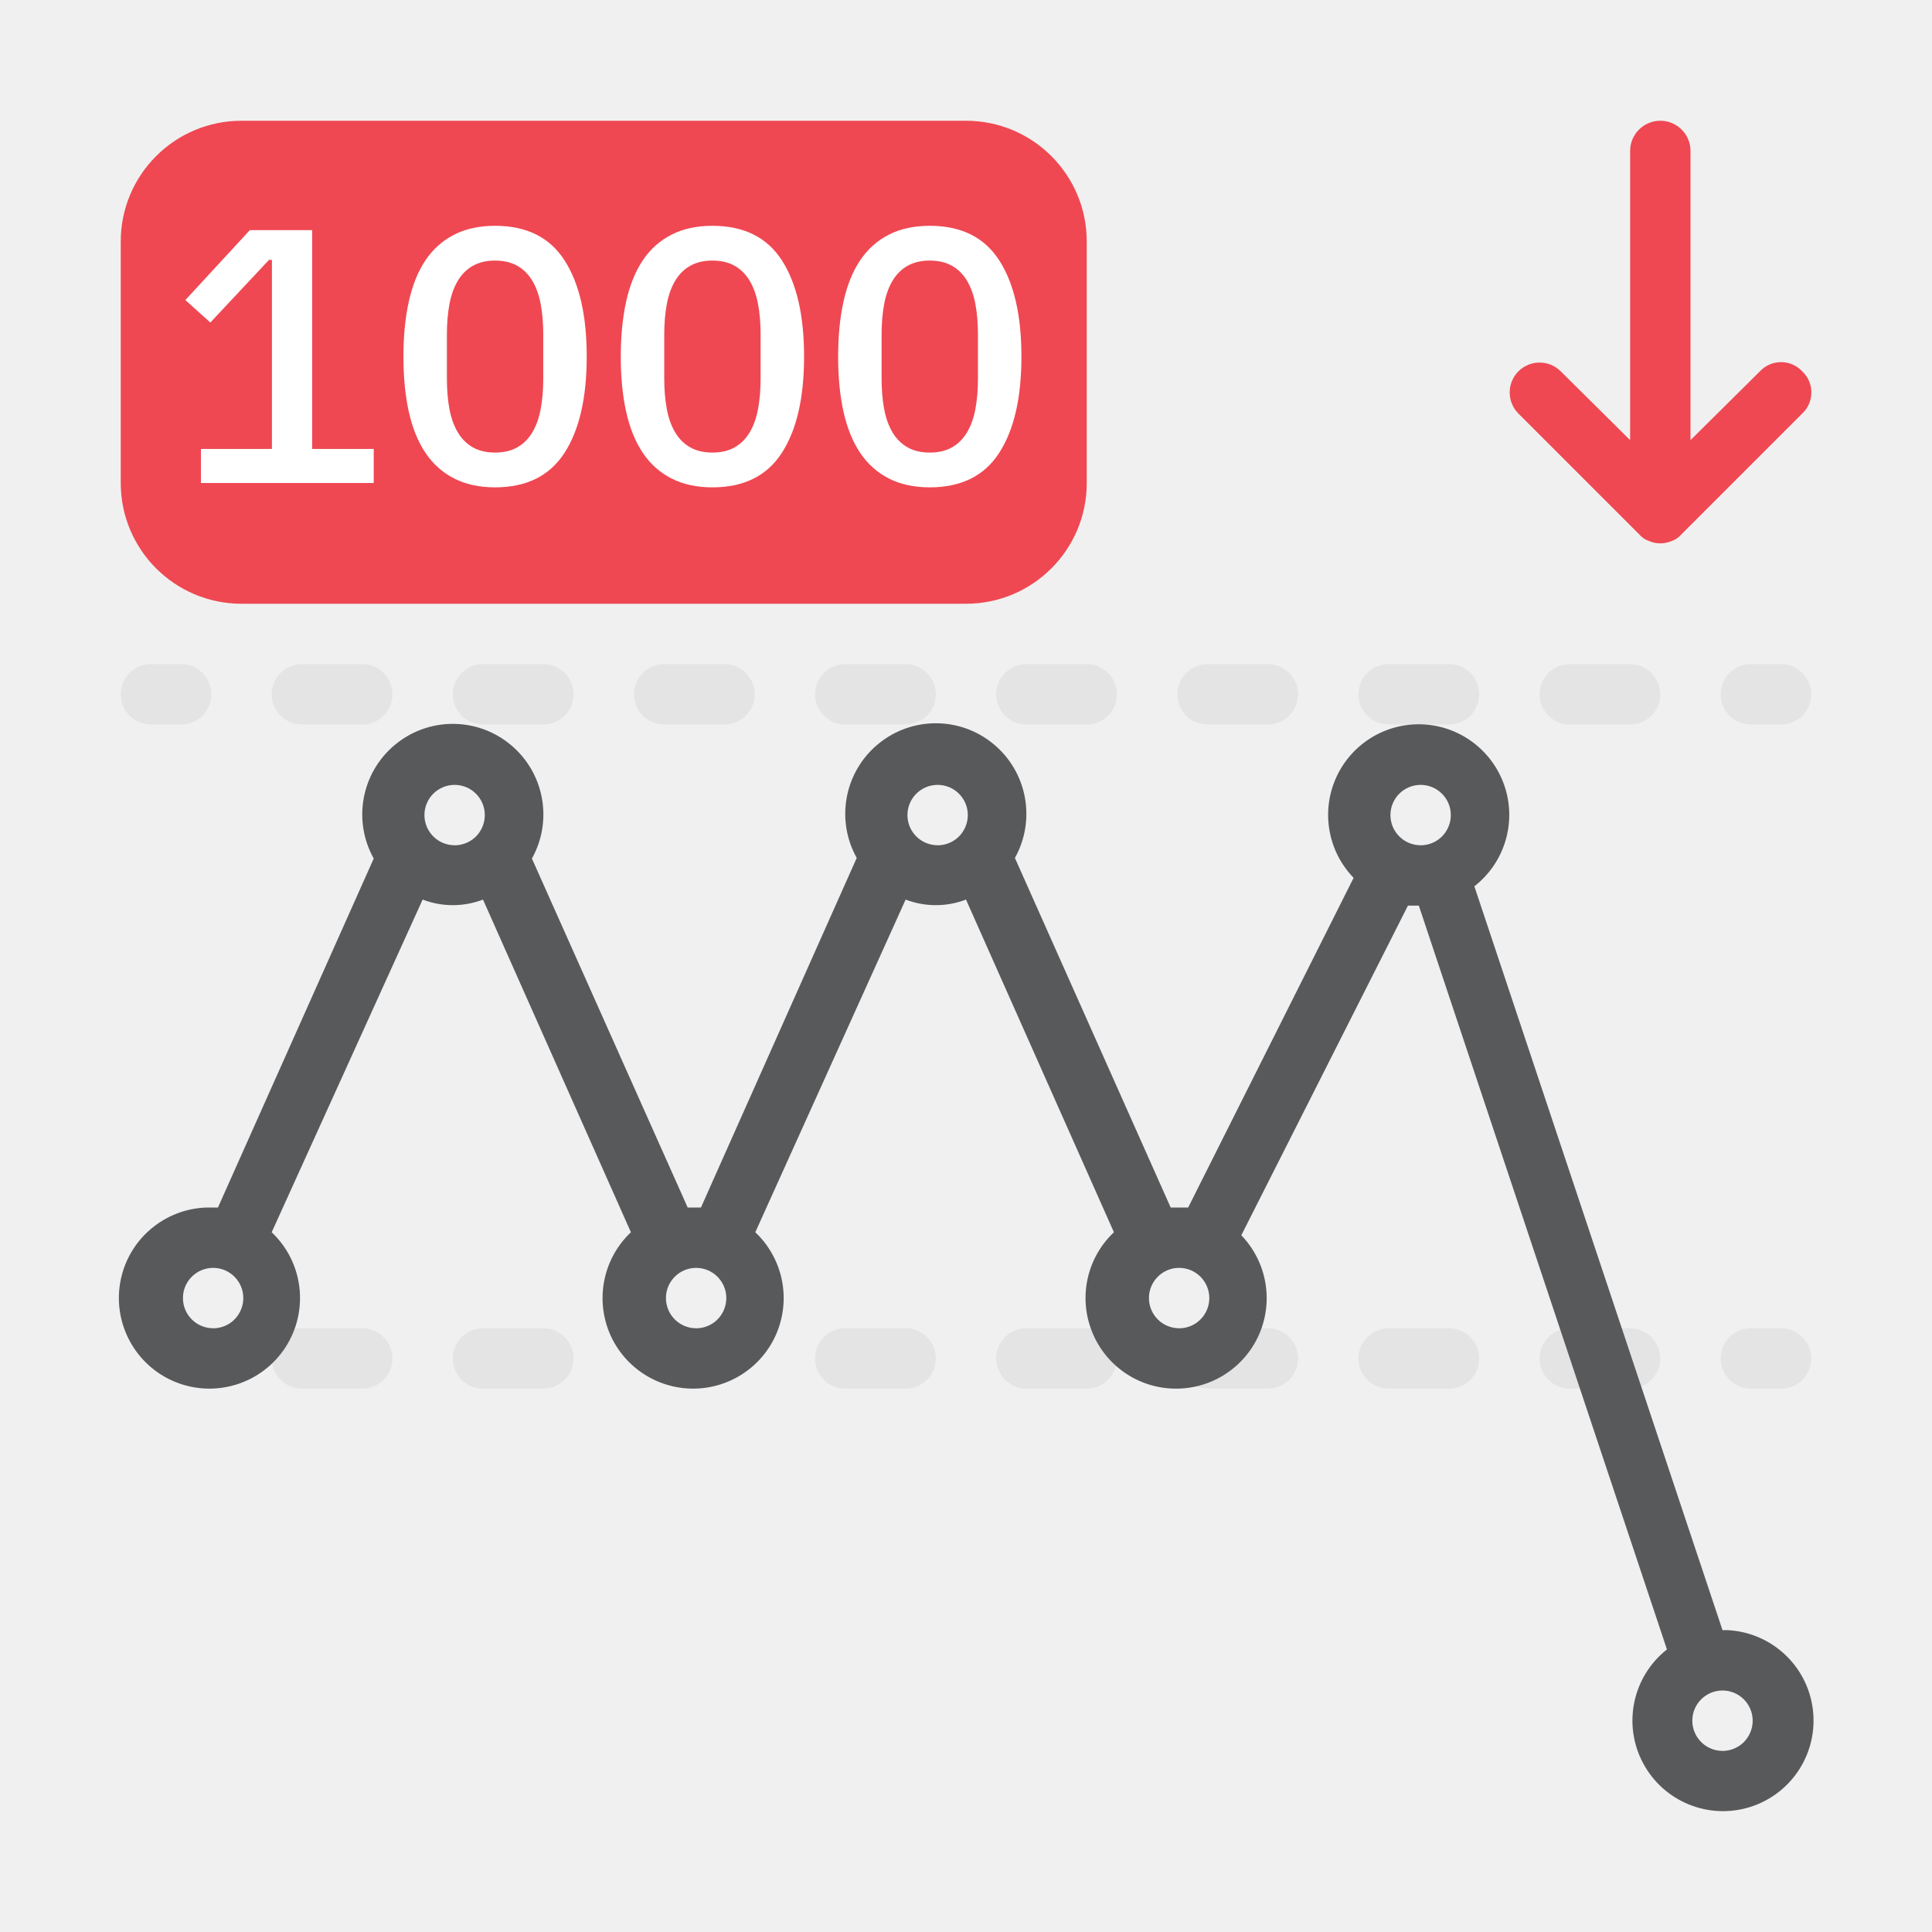
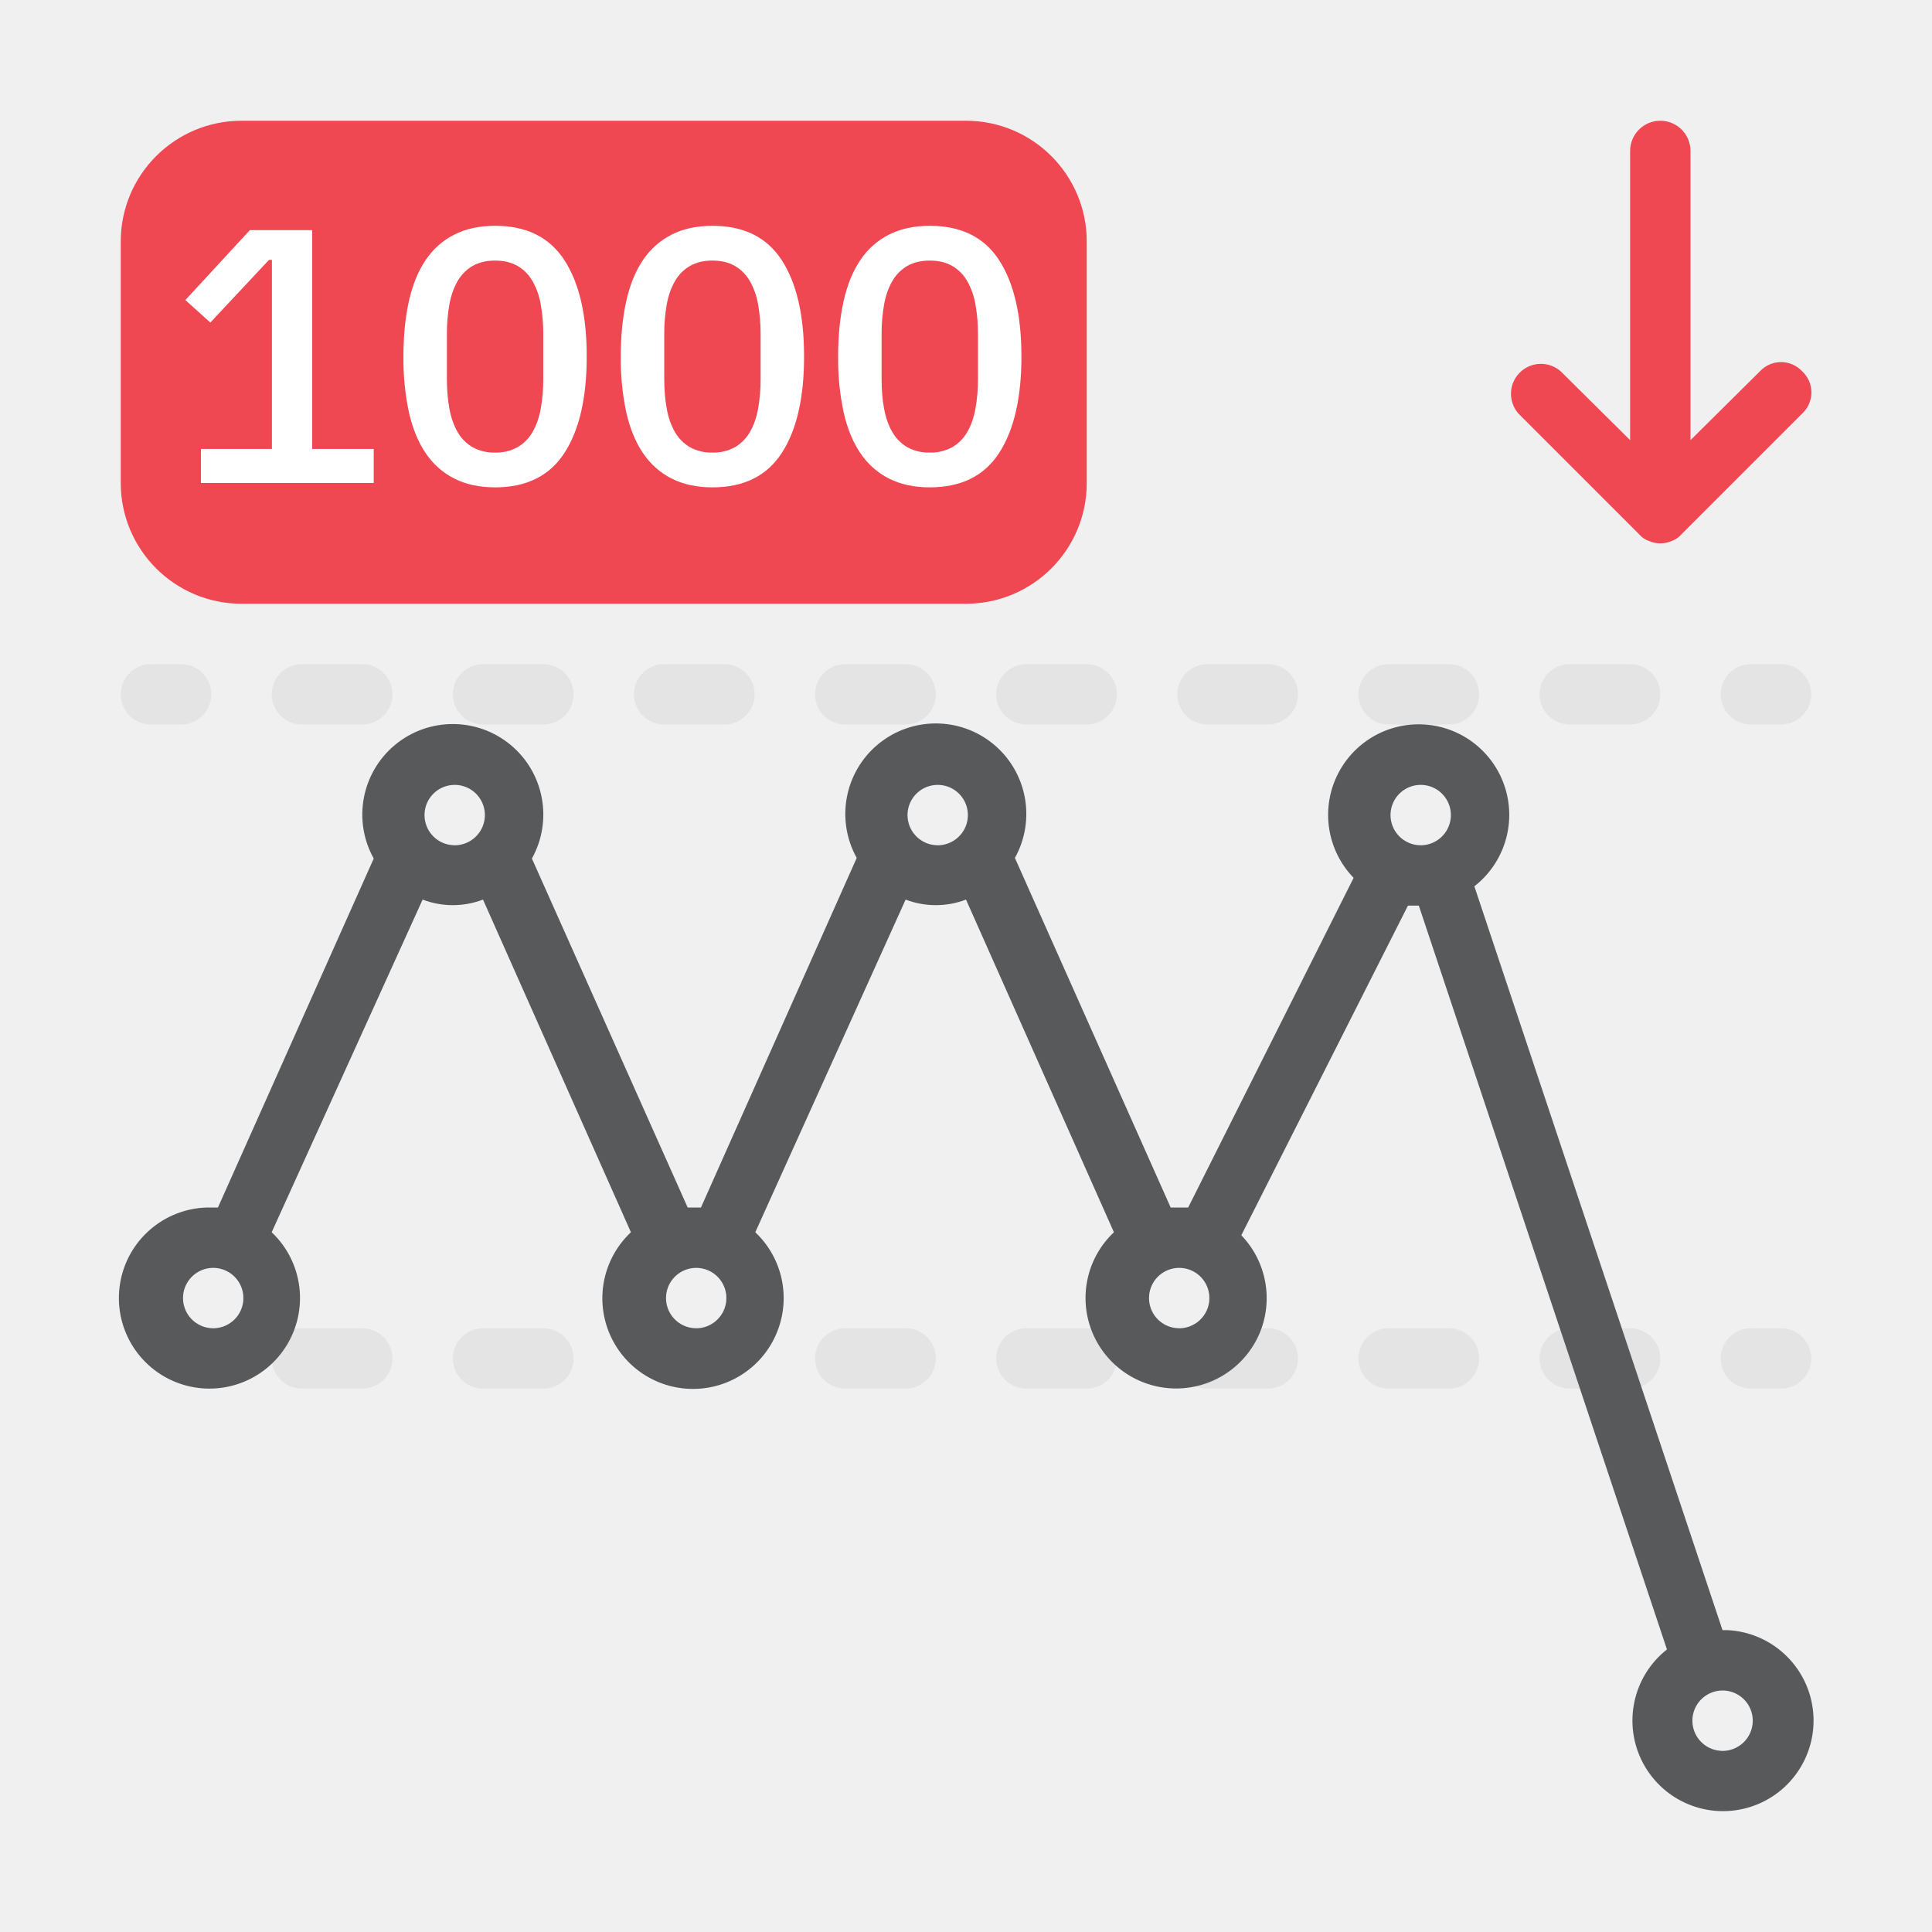
<svg xmlns="http://www.w3.org/2000/svg" width="32" height="32" viewBox="0 0 32 32">
  <g fill="none" fill-rule="evenodd">
-     <g>
-       <g>
-         <g>
-           <g>
-             <g transform="translate(-24 -716) translate(0 120) translate(0 444) translate(0 148) translate(24 4)">
-               <path fill="#E4E4E4" fill-rule="nonzero" d="M29.5 23H29c-.276 0-.5-.224-.5-.5s.224-.5.5-.5h.5c.276 0 .5.224.5.5s-.224.5-.5.5zM27 23h-1c-.276 0-.5-.224-.5-.5s.224-.5.5-.5h1c.276 0 .5.224.5.5s-.224.5-.5.5zm-3 0h-1c-.276 0-.5-.224-.5-.5s.224-.5.5-.5h1c.276 0 .5.224.5.5s-.224.5-.5.5zm-3 0h-1c-.276 0-.5-.224-.5-.5s.224-.5.5-.5h1c.276 0 .5.224.5.5s-.224.5-.5.5zm-3 0h-1c-.276 0-.5-.224-.5-.5s.224-.5.5-.5h1c.276 0 .5.224.5.5s-.224.5-.5.5zm-3 0h-1c-.276 0-.5-.224-.5-.5s.224-.5.5-.5h1c.276 0 .5.224.5.5s-.224.5-.5.5zm-6 0H8c-.276 0-.5-.224-.5-.5s.224-.5.5-.5h1c.276 0 .5.224.5.5s-.224.5-.5.5zm-3 0H5c-.276 0-.5-.224-.5-.5s.224-.5.5-.5h1c.276 0 .5.224.5.5s-.224.5-.5.5zM29.5 12H29c-.276 0-.5-.224-.5-.5s.224-.5.5-.5h.5c.276 0 .5.224.5.5s-.224.5-.5.5zM27 12h-1c-.276 0-.5-.224-.5-.5s.224-.5.5-.5h1c.276 0 .5.224.5.5s-.224.5-.5.5zm-3 0h-1c-.276 0-.5-.224-.5-.5s.224-.5.5-.5h1c.276 0 .5.224.5.5s-.224.5-.5.5zm-3 0h-1c-.276 0-.5-.224-.5-.5s.224-.5.5-.5h1c.276 0 .5.224.5.5s-.224.5-.5.5zm-3 0h-1c-.276 0-.5-.224-.5-.5s.224-.5.5-.5h1c.276 0 .5.224.5.5s-.224.5-.5.5zm-3 0h-1c-.276 0-.5-.224-.5-.5s.224-.5.5-.5h1c.276 0 .5.224.5.5s-.224.5-.5.5zm-3 0h-1c-.276 0-.5-.224-.5-.5s.224-.5.5-.5h1c.276 0 .5.224.5.5s-.224.5-.5.5zm-3 0H8c-.276 0-.5-.224-.5-.5s.224-.5.5-.5h1c.276 0 .5.224.5.5s-.224.5-.5.5zm-3 0H5c-.276 0-.5-.224-.5-.5s.224-.5.5-.5h1c.276 0 .5.224.5.5s-.224.5-.5.5zM3 12h-.5c-.276 0-.5-.224-.5-.5s.224-.5.5-.5H3c.276 0 .5.224.5.5s-.224.5-.5.5z" />
-               <path fill="#EF4852" fill-rule="nonzero" d="M29.85 6.15c-.09-.097-.217-.152-.35-.152-.133 0-.26.055-.35.152L28 7.29V2.5c0-.276-.224-.5-.5-.5s-.5.224-.5.5v4.79l-1.15-1.14c-.193-.193-.507-.193-.7 0-.193.193-.193.507 0 .7l2 2c.042.05.098.089.16.11.121.053.259.053.38 0 .062-.021.118-.06.16-.11l2-2c.097-.09.152-.217.152-.35 0-.133-.055-.26-.152-.35z" />
-               <path fill="#58595B" fill-rule="nonzero" d="M28.53 27l-4.11-12.32c.49-.382.694-1.026.513-1.62-.182-.595-.71-1.016-1.33-1.06-.62-.043-1.203.3-1.465.864-.262.563-.15 1.23.282 1.676L19.68 20h-.29l-2.58-5.79c.352-.63.204-1.423-.352-1.884-.555-.462-1.36-.462-1.916 0-.556.461-.704 1.253-.352 1.884L11.61 20h-.22l-2.58-5.78c.352-.63.204-1.423-.352-1.884-.555-.462-1.36-.462-1.916 0-.556.461-.704 1.253-.352 1.884L3.61 20H3.5c-.722-.015-1.353.487-1.5 1.195-.146.707.232 1.419.9 1.693.669.274 1.437.032 1.83-.575.391-.607.295-1.407-.23-1.903L7 14.9c.322.123.678.123 1 0l2.45 5.51c-.447.422-.59 1.074-.364 1.645.227.57.78.945 1.394.945.614 0 1.167-.374 1.394-.945.227-.571.083-1.223-.364-1.645L15 14.9c.322.123.678.123 1 0l2.45 5.51c-.442.417-.589 1.06-.37 1.628.217.568.756.948 1.364.962.608.015 1.165-.34 1.41-.896.244-.557.128-1.206-.294-1.644L23.32 15h.18l4.11 12.32c-.57.449-.737 1.242-.396 1.882.34.64 1.09.946 1.781.725.691-.221 1.125-.905 1.03-1.625-.094-.719-.69-1.267-1.415-1.302h-.08zm-25-5c-.276 0-.5-.224-.5-.5s.224-.5.5-.5.5.224.5.5c0 .138-.057.27-.157.365-.1.094-.235.143-.373.135h.03zm4-8c-.276 0-.5-.224-.5-.5s.224-.5.5-.5.5.224.5.5c0 .138-.057.27-.157.365-.1.094-.235.143-.373.135h.03zm4 8c-.276 0-.5-.224-.5-.5s.224-.5.5-.5.5.224.5.5c0 .138-.057.27-.157.365-.1.094-.235.143-.373.135h.03zm4-8c-.276 0-.5-.224-.5-.5s.224-.5.5-.5.5.224.5.5c0 .138-.057.27-.157.365-.1.094-.235.143-.373.135h.03zm4 8c-.276 0-.5-.224-.5-.5s.224-.5.5-.5.5.224.5.5c0 .138-.057.27-.157.365-.1.094-.235.143-.373.135h.03zm4-8c-.276 0-.5-.224-.5-.5s.224-.5.5-.5.5.224.5.5c0 .138-.057.27-.157.365-.1.094-.235.143-.373.135h.03zm5 15c-.276 0-.5-.224-.5-.5s.224-.5.5-.5.5.224.5.5c0 .138-.057.27-.157.365-.1.094-.235.143-.373.135h.03z" />
-               <path d="M0 0H32V32H0z" />
-               <rect width="16" height="8" x="2" y="2" fill="#EF4852" fill-rule="nonzero" rx="2" />
-               <path fill="#FFF" fill-rule="nonzero" d="M3.328 8v-.564h1.176V4.304h-.048l-.972 1.038-.414-.372 1.068-1.158H5.17v3.624h1.02V8H3.328zm4.872.072c-.26 0-.486-.049-.678-.147-.192-.098-.35-.239-.474-.423s-.216-.41-.276-.678c-.06-.268-.09-.574-.09-.918 0-.34.03-.645.09-.915s.152-.497.276-.681c.124-.184.282-.325.474-.423.192-.098.418-.147.678-.147.52 0 .903.19 1.149.57.246.38.369.912.369 1.596s-.123 1.216-.369 1.596c-.246.38-.629.57-1.149.57zm0-.576c.144 0 .267-.029.369-.087.102-.058.185-.141.249-.249.064-.108.11-.237.138-.387.028-.15.042-.317.042-.501V5.54c0-.184-.014-.351-.042-.501-.028-.15-.074-.279-.138-.387-.064-.108-.147-.191-.249-.249-.102-.058-.225-.087-.369-.087s-.267.029-.369.087c-.102.058-.185.141-.249.249-.064.108-.11.237-.138.387-.028.15-.042.317-.042.501v.732c0 .184.014.351.042.501.028.15.074.279.138.387.064.108.147.191.249.249.102.058.225.087.369.087zm3.6.576c-.26 0-.486-.049-.678-.147-.192-.098-.35-.239-.474-.423s-.216-.41-.276-.678c-.06-.268-.09-.574-.09-.918 0-.34.03-.645.09-.915s.152-.497.276-.681c.124-.184.282-.325.474-.423.192-.098.418-.147.678-.147.52 0 .903.19 1.149.57.246.38.369.912.369 1.596s-.123 1.216-.369 1.596c-.246.38-.629.57-1.149.57zm0-.576c.144 0 .267-.029.369-.087.102-.058.185-.141.249-.249.064-.108.11-.237.138-.387.028-.15.042-.317.042-.501V5.54c0-.184-.014-.351-.042-.501-.028-.15-.074-.279-.138-.387-.064-.108-.147-.191-.249-.249-.102-.058-.225-.087-.369-.087s-.267.029-.369.087c-.102.058-.185.141-.249.249-.064.108-.11.237-.138.387-.028.15-.042.317-.042.501v.732c0 .184.014.351.042.501.028.15.074.279.138.387.064.108.147.191.249.249.102.058.225.087.369.087zm3.6.576c-.26 0-.486-.049-.678-.147-.192-.098-.35-.239-.474-.423s-.216-.41-.276-.678c-.06-.268-.09-.574-.09-.918 0-.34.03-.645.09-.915s.152-.497.276-.681c.124-.184.282-.325.474-.423.192-.098.418-.147.678-.147.52 0 .903.19 1.149.57.246.38.369.912.369 1.596s-.123 1.216-.369 1.596c-.246.38-.629.57-1.149.57zm0-.576c.144 0 .267-.029.369-.087.102-.058.185-.141.249-.249.064-.108.11-.237.138-.387.028-.15.042-.317.042-.501V5.54c0-.184-.014-.351-.042-.501-.028-.15-.074-.279-.138-.387-.064-.108-.147-.191-.249-.249-.102-.058-.225-.087-.369-.087s-.267.029-.369.087c-.102.058-.185.141-.249.249-.064.108-.11.237-.138.387-.028.15-.042.317-.042.501v.732c0 .184.014.351.042.501.028.15.074.279.138.387.064.108.147.191.249.249.102.058.225.087.369.087z" />
-             </g>
-           </g>
-         </g>
-       </g>
-     </g>
+     <path fill="#E4E4E4" fill-rule="nonzero" d="M29.5 23H29a.5.5 0 0 1 0-1h.5a.5.5 0 0 1 0 1zM27 23h-1a.5.5 0 0 1 0-1h1a.5.5 0 0 1 0 1zm-3 0h-1a.5.5 0 0 1 0-1h1a.5.5 0 0 1 0 1zm-3 0h-1a.5.5 0 0 1 0-1h1a.5.5 0 0 1 0 1zm-3 0h-1a.5.5 0 0 1 0-1h1a.5.5 0 0 1 0 1zm-3 0h-1a.5.5 0 0 1 0-1h1a.5.5 0 0 1 0 1zm-6 0H8a.5.5 0 0 1 0-1h1a.5.5 0 0 1 0 1zm-3 0H5a.5.5 0 0 1 0-1h1a.5.5 0 0 1 0 1zm23.5-11H29a.5.5 0 0 1 0-1h.5a.5.5 0 0 1 0 1zM27 12h-1a.5.5 0 0 1 0-1h1a.5.5 0 0 1 0 1zm-3 0h-1a.5.5 0 0 1 0-1h1a.5.5 0 0 1 0 1zm-3 0h-1a.5.5 0 0 1 0-1h1a.5.5 0 0 1 0 1zm-3 0h-1a.5.5 0 0 1 0-1h1a.5.5 0 0 1 0 1zm-3 0h-1a.5.5 0 0 1 0-1h1a.5.5 0 0 1 0 1zm-3 0h-1a.5.5 0 0 1 0-1h1a.5.5 0 0 1 0 1zm-3 0H8a.5.5 0 0 1 0-1h1a.5.5 0 0 1 0 1zm-3 0H5a.5.5 0 0 1 0-1h1a.5.5 0 0 1 0 1zm-3 0h-.5a.5.5 0 0 1 0-1H3a.5.5 0 0 1 0 1z" />
+     <path fill="#EF4852" fill-rule="nonzero" d="M29.85 6.15a.477.477 0 0 0-.7 0L28 7.29V2.5a.5.5 0 0 0-1 0v4.79l-1.15-1.14a.496.496 0 0 0-.7.7l2 2c.042.05.098.089.16.11a.474.474 0 0 0 .38 0 .363.363 0 0 0 .16-.11l2-2a.477.477 0 0 0 0-.7z" />
+     <path fill="#58595B" fill-rule="nonzero" d="M28.53 27l-4.11-12.32a1.5 1.5 0 1 0-2-.14L19.68 20h-.29l-2.58-5.79a1.499 1.499 0 1 0-2.62 0L11.61 20h-.22l-2.58-5.78a1.499 1.499 0 1 0-2.62 0L3.61 20H3.5a1.5 1.5 0 1 0 1 .41L7 14.9c.322.123.678.123 1 0l2.45 5.51a1.501 1.501 0 1 0 2.424 1.645 1.5 1.5 0 0 0-.364-1.645L15 14.9c.322.123.678.123 1 0l2.45 5.51a1.497 1.497 0 0 0-.37 1.628 1.502 1.502 0 0 0 2.774.066 1.501 1.501 0 0 0-.294-1.644L23.32 15h.18l4.11 12.32a1.5 1.5 0 1 0 1-.32h-.08zm-25-5a.5.5 0 1 1 .343-.135A.502.502 0 0 1 3.5 22h.03zm4-8a.5.5 0 1 1 .343-.135A.502.502 0 0 1 7.5 14h.03zm4 8a.5.5 0 1 1 .343-.135.502.502 0 0 1-.373.135h.03zm4-8a.5.5 0 1 1 .343-.135.502.502 0 0 1-.373.135h.03zm4 8a.5.5 0 1 1 .343-.135.502.502 0 0 1-.373.135h.03zm4-8a.5.5 0 1 1 .343-.135.502.502 0 0 1-.373.135h.03zm5 15a.5.5 0 1 1 .343-.135.502.502 0 0 1-.373.135h.03z" />
+     <path d="M0 0h32v32H0z" />
+     <rect width="16" height="8" x="2" y="2" fill="#EF4852" fill-rule="nonzero" rx="2" />
+     <path fill="#FFF" fill-rule="nonzero" d="M3.328 8v-.564h1.176V4.304h-.048l-.972 1.038-.414-.372 1.068-1.158H5.17v3.624h1.02V8H3.328zm4.872.072c-.26 0-.486-.049-.678-.147-.192-.098-.35-.239-.474-.423s-.216-.41-.276-.678a4.224 4.224 0 0 1-.09-.918c0-.34.03-.645.09-.915s.152-.497.276-.681a1.25 1.25 0 0 1 .474-.423c.192-.098.418-.147.678-.147.52 0 .903.19 1.149.57.246.38.369.912.369 1.596s-.123 1.216-.369 1.596c-.246.38-.629.57-1.149.57zm0-.576a.735.735 0 0 0 .369-.087.676.676 0 0 0 .249-.249c.064-.108.11-.237.138-.387a2.74 2.74 0 0 0 .042-.501V5.54a2.74 2.74 0 0 0-.042-.501 1.178 1.178 0 0 0-.138-.387.676.676 0 0 0-.249-.249c-.102-.058-.225-.087-.369-.087s-.267.029-.369.087a.676.676 0 0 0-.249.249c-.064.108-.11.237-.138.387a2.74 2.74 0 0 0-.042.501v.732c0 .184.014.351.042.501.028.15.074.279.138.387a.676.676 0 0 0 .249.249.735.735 0 0 0 .369.087zm3.6.576c-.26 0-.486-.049-.678-.147-.192-.098-.35-.239-.474-.423s-.216-.41-.276-.678a4.224 4.224 0 0 1-.09-.918c0-.34.03-.645.09-.915s.152-.497.276-.681a1.25 1.25 0 0 1 .474-.423c.192-.098.418-.147.678-.147.52 0 .903.19 1.149.57.246.38.369.912.369 1.596s-.123 1.216-.369 1.596c-.246.38-.629.57-1.149.57zm0-.576a.735.735 0 0 0 .369-.087.676.676 0 0 0 .249-.249c.064-.108.11-.237.138-.387a2.74 2.74 0 0 0 .042-.501V5.54a2.74 2.74 0 0 0-.042-.501 1.178 1.178 0 0 0-.138-.387.676.676 0 0 0-.249-.249c-.102-.058-.225-.087-.369-.087s-.267.029-.369.087a.676.676 0 0 0-.249.249c-.064.108-.11.237-.138.387a2.74 2.74 0 0 0-.042.501v.732c0 .184.014.351.042.501.028.15.074.279.138.387a.676.676 0 0 0 .249.249.735.735 0 0 0 .369.087zm3.6.576c-.26 0-.486-.049-.678-.147-.192-.098-.35-.239-.474-.423s-.216-.41-.276-.678a4.224 4.224 0 0 1-.09-.918c0-.34.03-.645.09-.915s.152-.497.276-.681a1.25 1.25 0 0 1 .474-.423c.192-.098.418-.147.678-.147.52 0 .903.19 1.149.57.246.38.369.912.369 1.596s-.123 1.216-.369 1.596c-.246.38-.629.57-1.149.57zm0-.576a.735.735 0 0 0 .369-.087.676.676 0 0 0 .249-.249c.064-.108.11-.237.138-.387a2.74 2.74 0 0 0 .042-.501V5.54a2.74 2.74 0 0 0-.042-.501 1.178 1.178 0 0 0-.138-.387.676.676 0 0 0-.249-.249c-.102-.058-.225-.087-.369-.087s-.267.029-.369.087a.676.676 0 0 0-.249.249c-.064.108-.11.237-.138.387a2.74 2.74 0 0 0-.042.501v.732c0 .184.014.351.042.501.028.15.074.279.138.387a.676.676 0 0 0 .249.249.735.735 0 0 0 .369.087z" />
  </g>
</svg>
